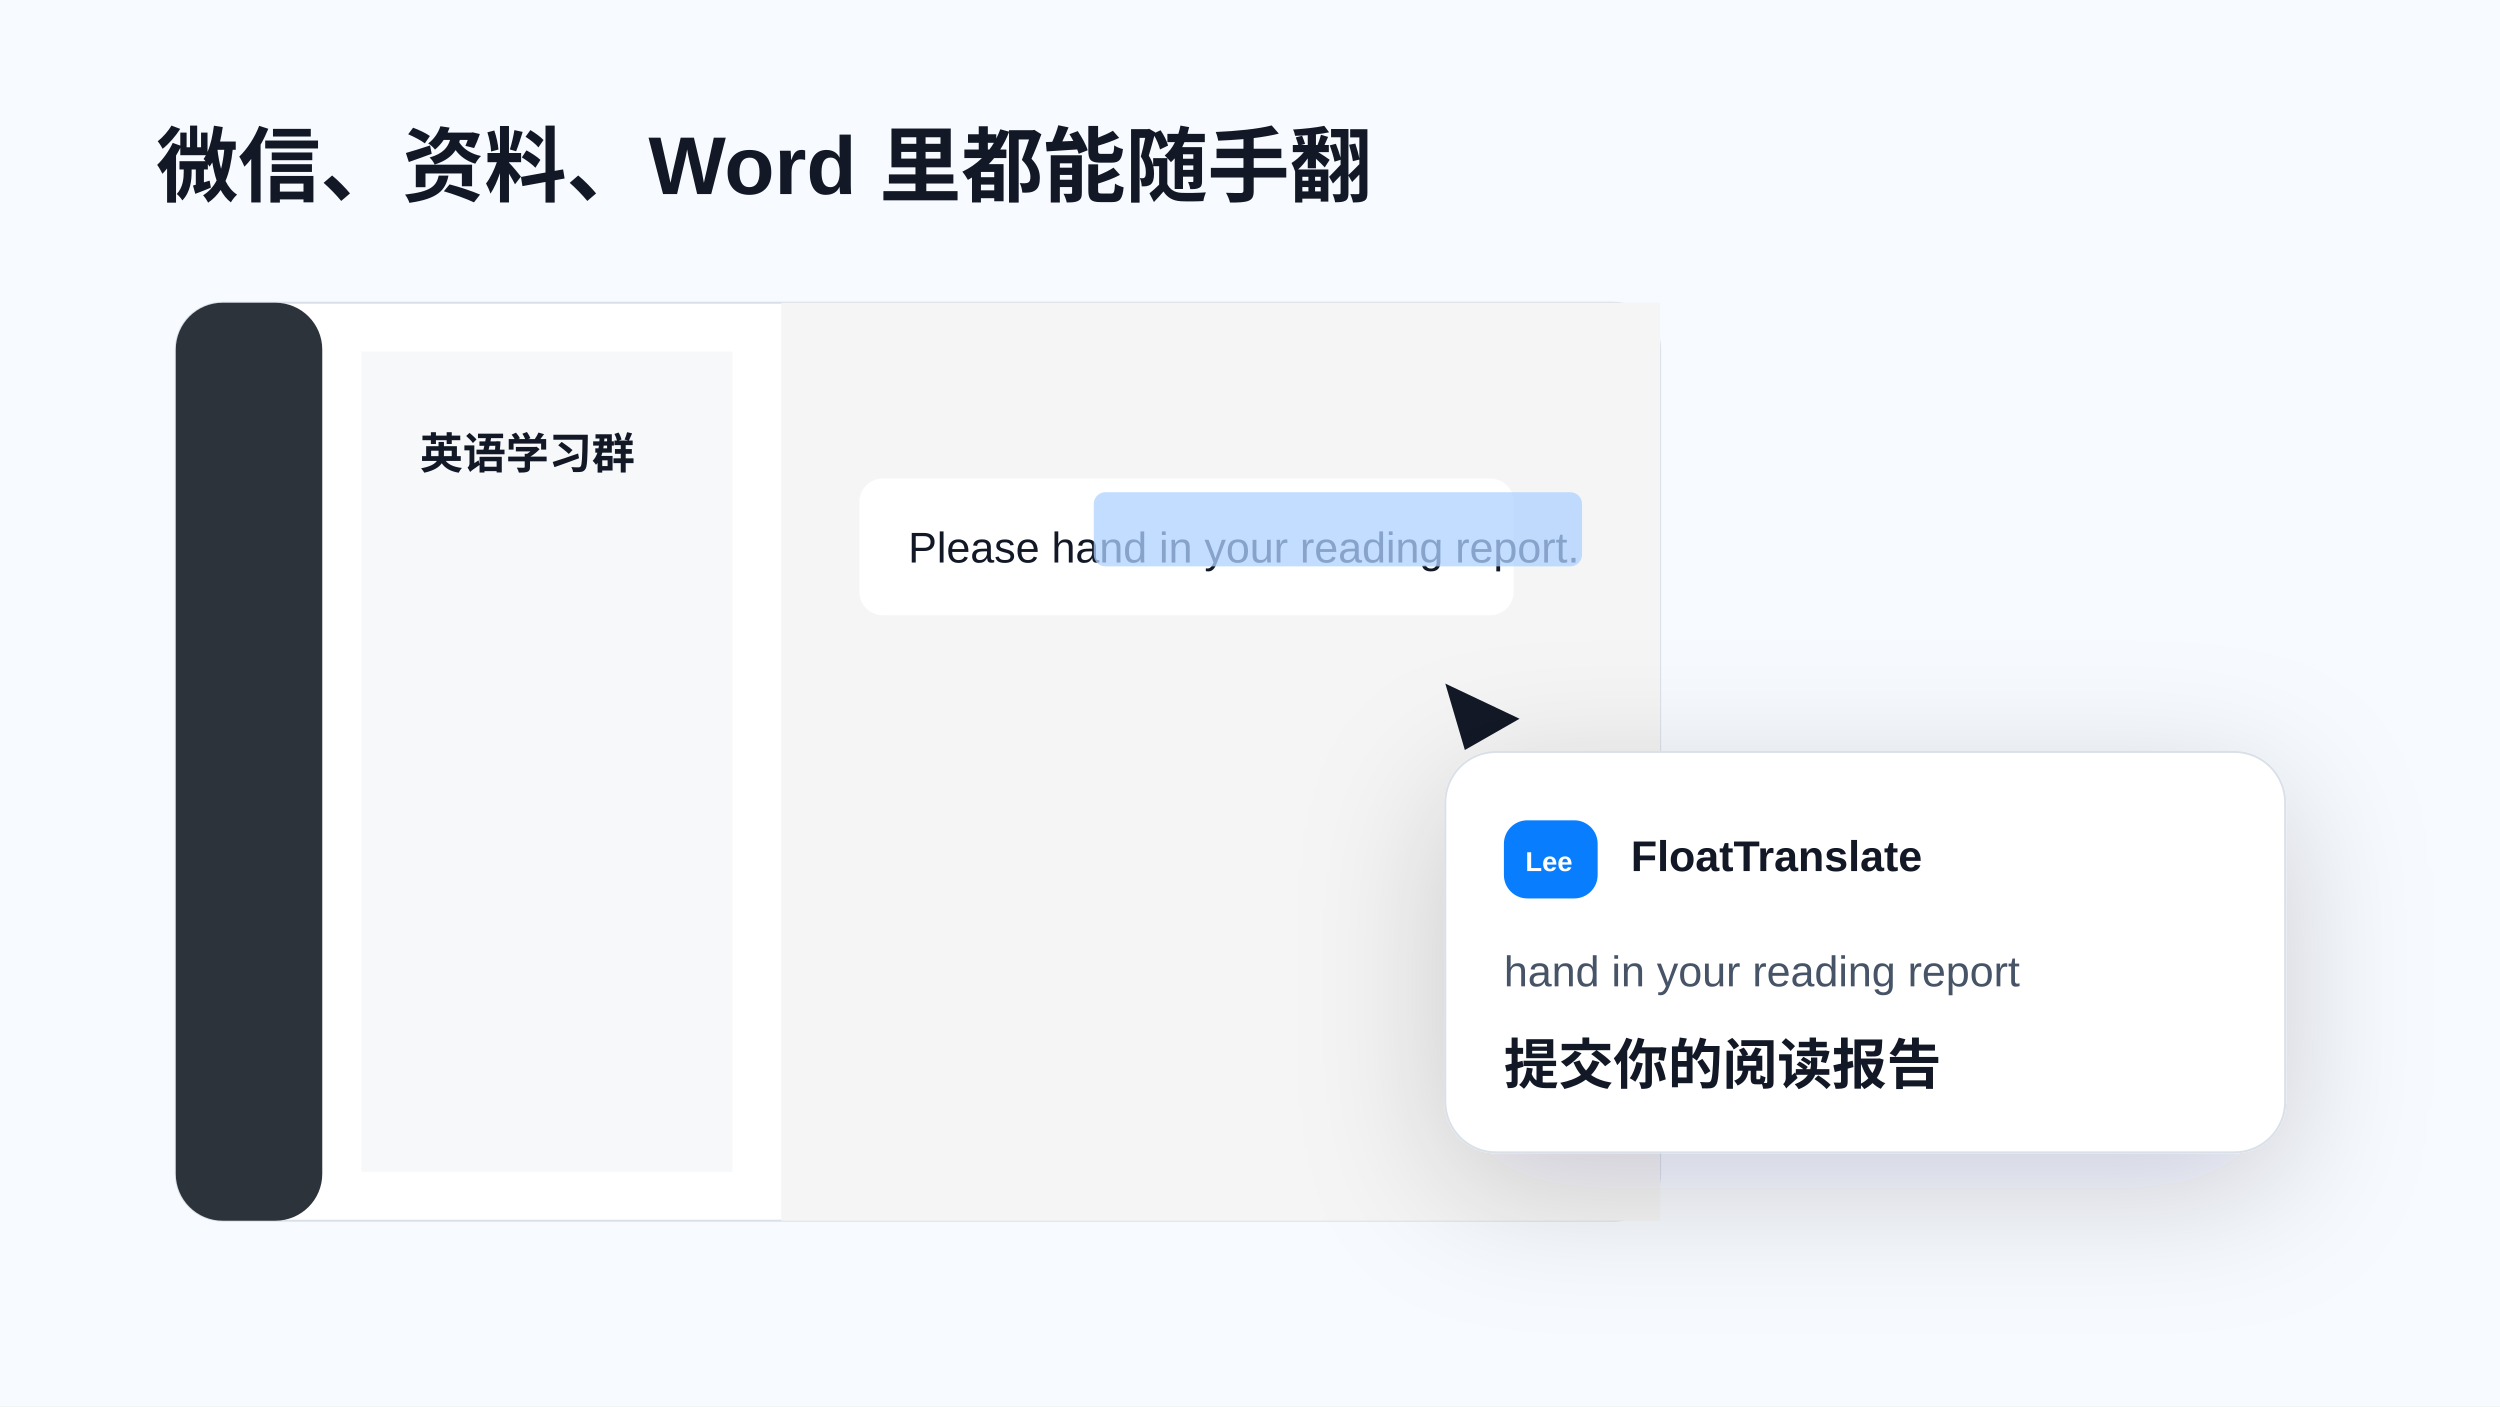
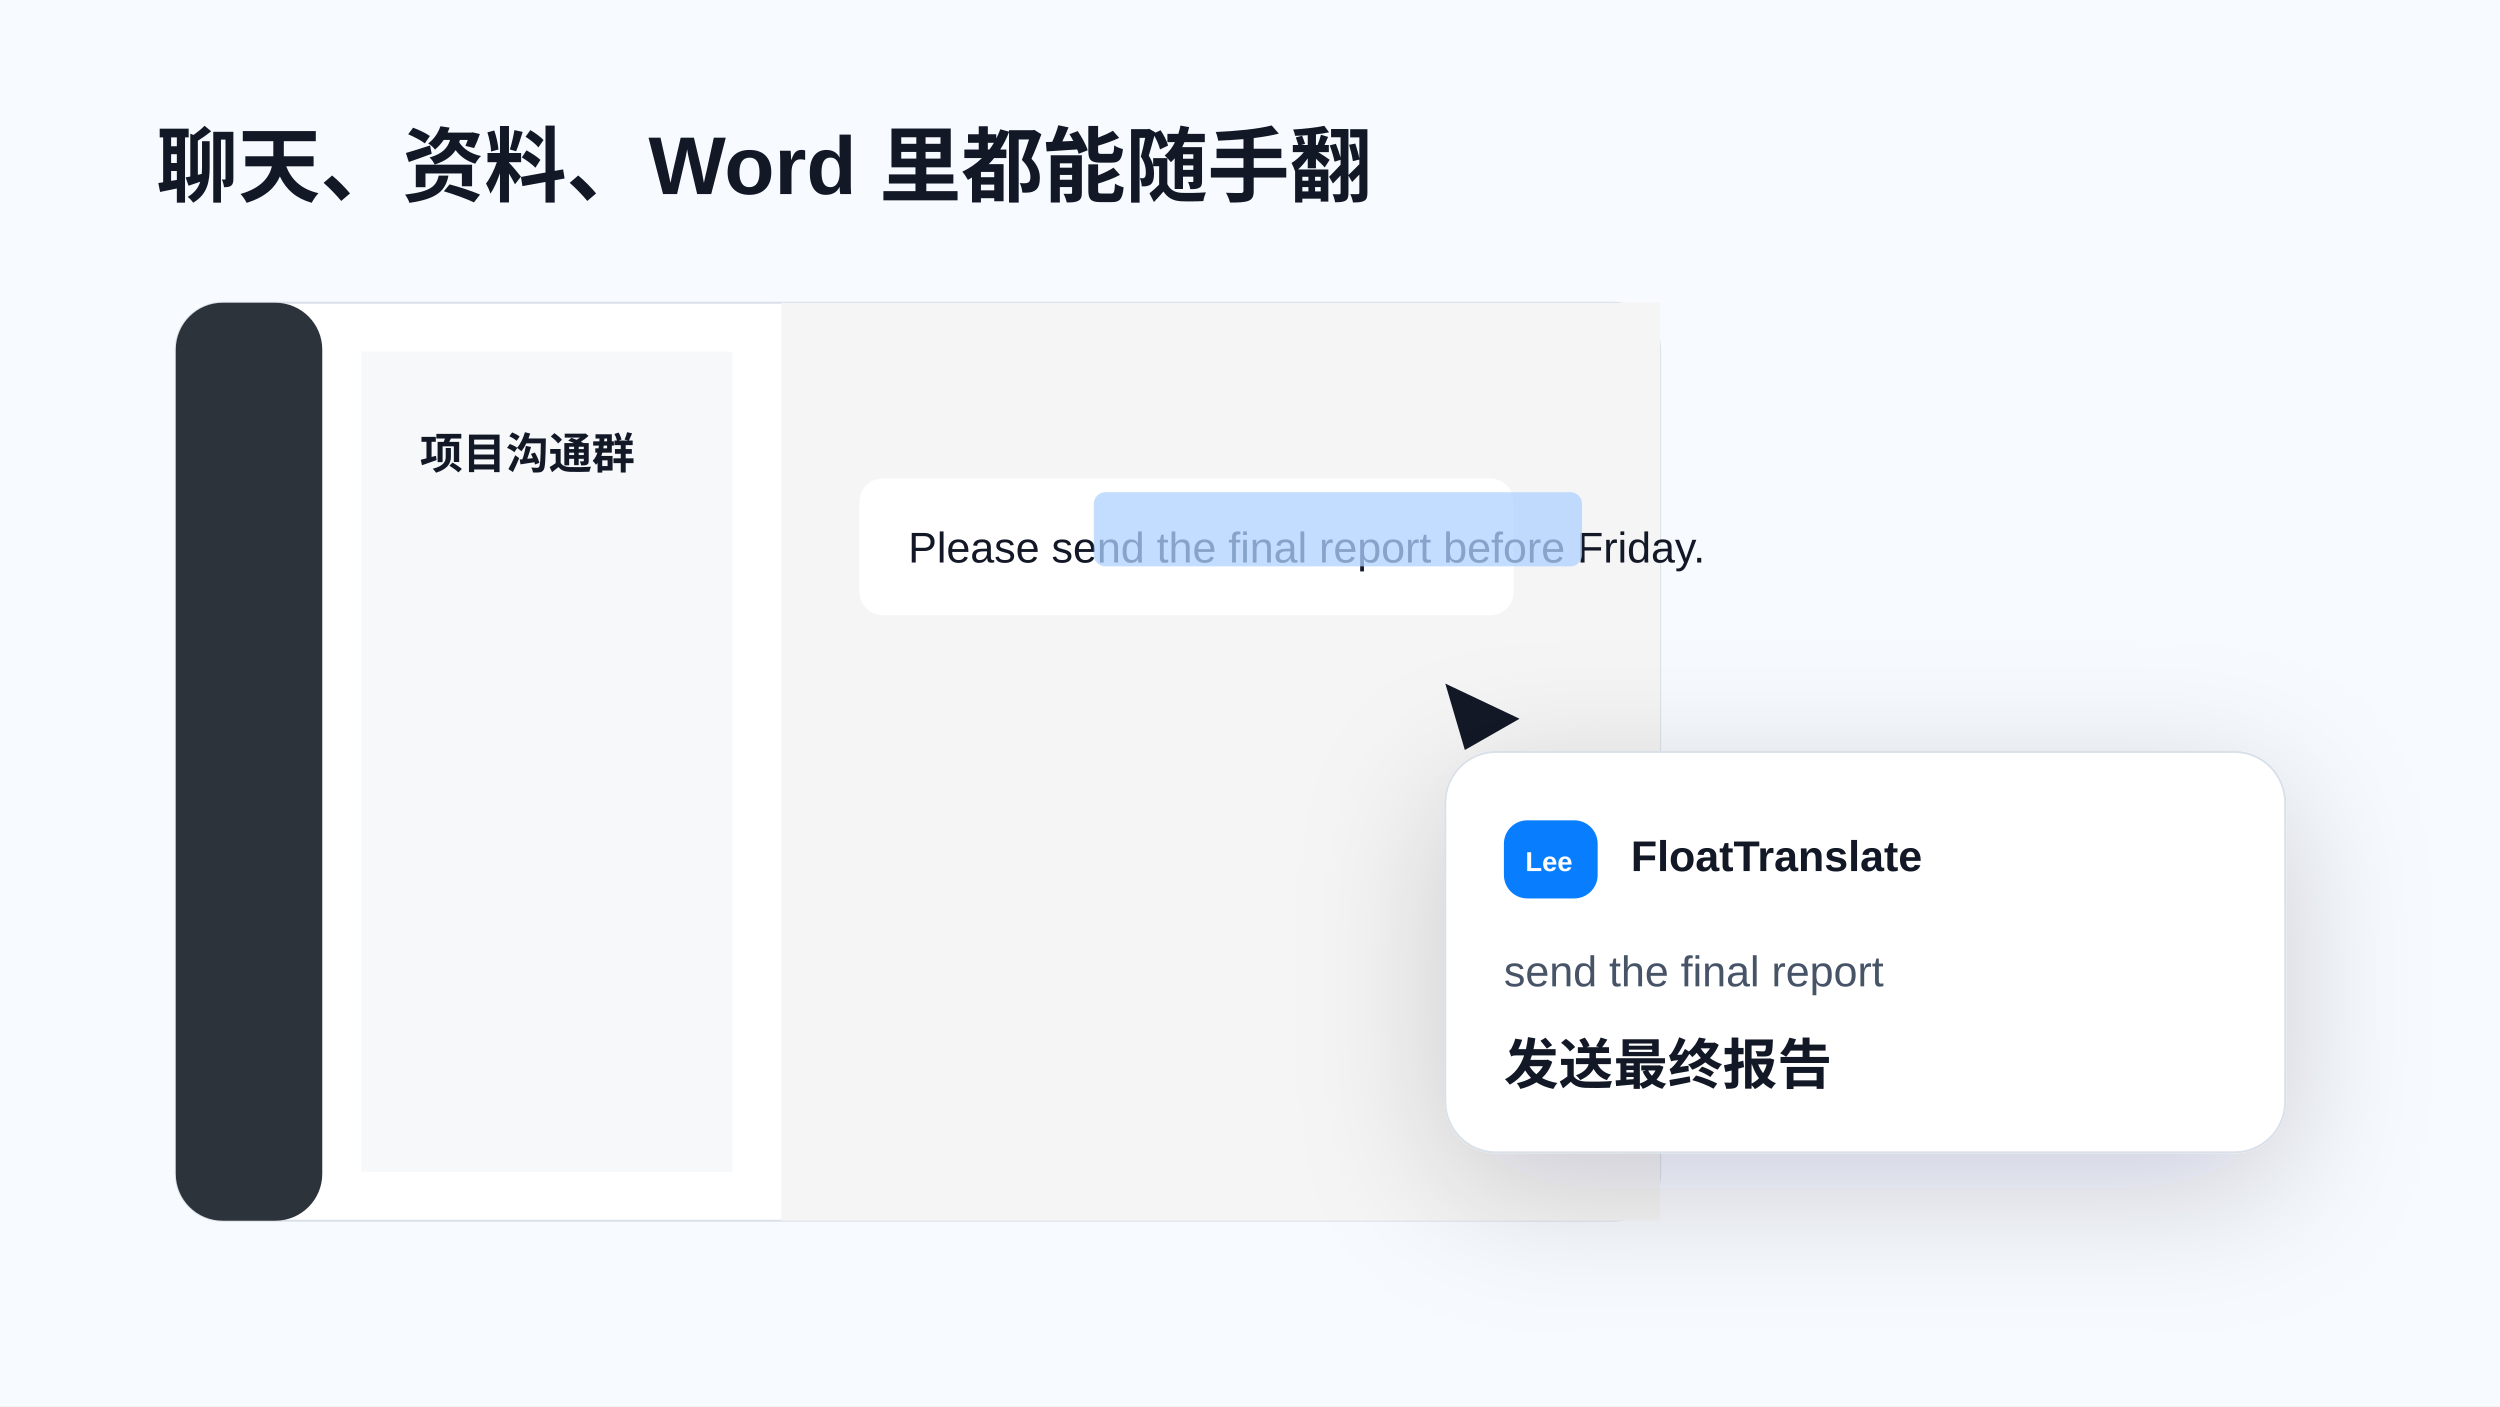
<svg xmlns="http://www.w3.org/2000/svg" width="1280" height="720" viewBox="0 0 1280 720">
  <rect width="1280" height="720" fill="#f7faff" />
-   <text x="80" y="100" font-family="Arial, sans-serif" font-size="42" font-weight="800" fill="#121826">微信、资料、Word 里都能随手翻</text>
+   <text x="80" y="100" font-family="Arial, sans-serif" font-size="42" font-weight="800" fill="#121826">聊天、资料、Word 里都能随手翻</text>
  <rect x="90" y="155" width="760" height="470" rx="24" fill="#fff" stroke="#d9e0e8" />
  <rect x="90" y="155" width="75" height="470" rx="24" fill="#2c333a" />
  <rect x="185" y="180" width="190" height="420" fill="#f7f8fa" />
-   <text x="215" y="240" font-family="Arial, sans-serif" font-size="22" font-weight="800" fill="#121826">英语学习群</text>
+   <text x="215" y="240" font-family="Arial, sans-serif" font-size="22" font-weight="800" fill="#121826">项目沟通群</text>
  <rect x="400" y="155" width="450" height="470" fill="#f5f5f5" />
  <rect x="440" y="245" width="335" height="70" rx="12" fill="#fff" />
-   <text x="465" y="288" font-family="Arial, sans-serif" font-size="22" fill="#121826">Please hand in your reading report.</text>
+   <text x="465" y="288" font-family="Arial, sans-serif" font-size="22" fill="#121826">Please send the final report before Friday.</text>
  <rect x="560" y="252" width="250" height="38" rx="6" fill="#aed2ff" opacity=".75" />
  <path d="M740 350 l38 18 l-28 16 z" fill="#121826" />
  <rect x="740" y="385" width="430" height="205" rx="26" fill="#fff" stroke="#d9e0e8" filter="drop-shadow(0 18px 36px rgba(18,24,38,.18))" />
  <rect x="770" y="420" width="48" height="40" rx="12" fill="#087eff" />
  <text x="781" y="446" font-family="Arial, sans-serif" font-size="14" font-weight="800" fill="#fff">Lee</text>
  <text x="835" y="446" font-family="Arial, sans-serif" font-size="22" font-weight="800" fill="#121826">FloatTranslate</text>
-   <text x="770" y="505" font-family="Arial, sans-serif" font-size="22" fill="#475467">hand in your reading report</text>
-   <text x="770" y="555" font-family="Arial, sans-serif" font-size="28" font-weight="800" fill="#121826">提交你的阅读报告</text>
+   <text x="770" y="505" font-family="Arial, sans-serif" font-size="22" fill="#475467">send the final report</text>
+   <text x="770" y="555" font-family="Arial, sans-serif" font-size="28" font-weight="800" fill="#121826">发送最终报告</text>
</svg>
